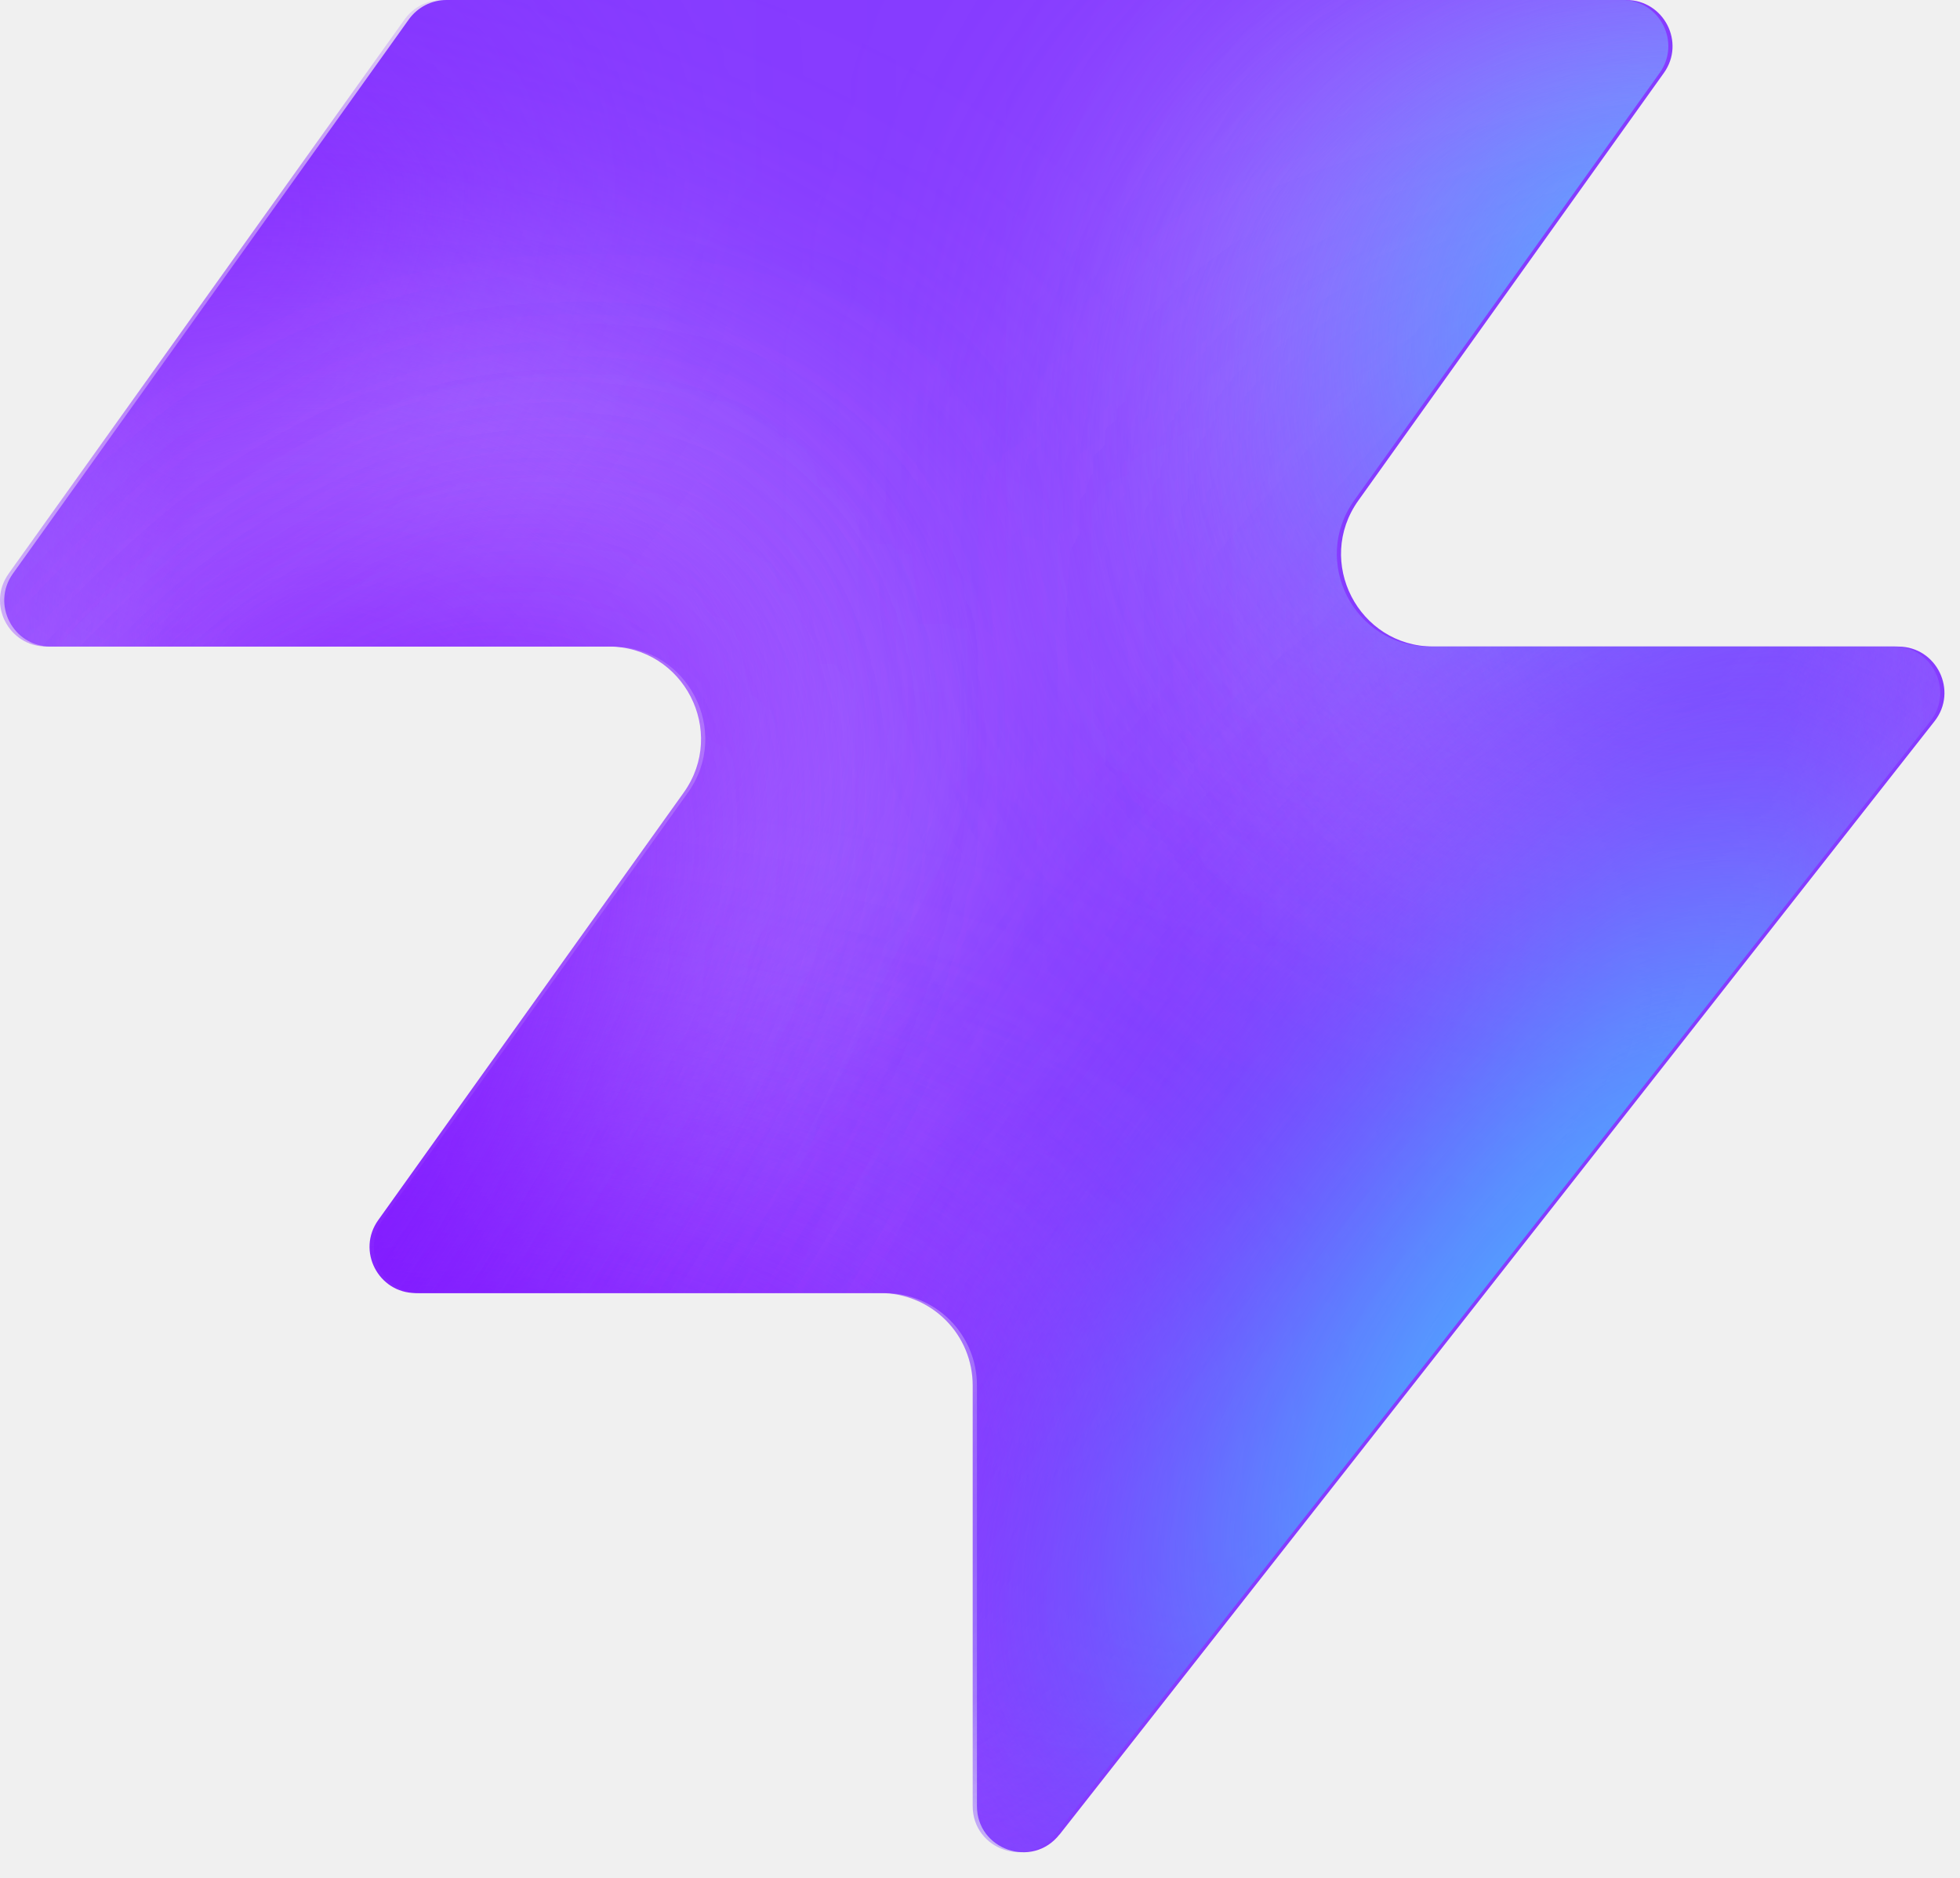
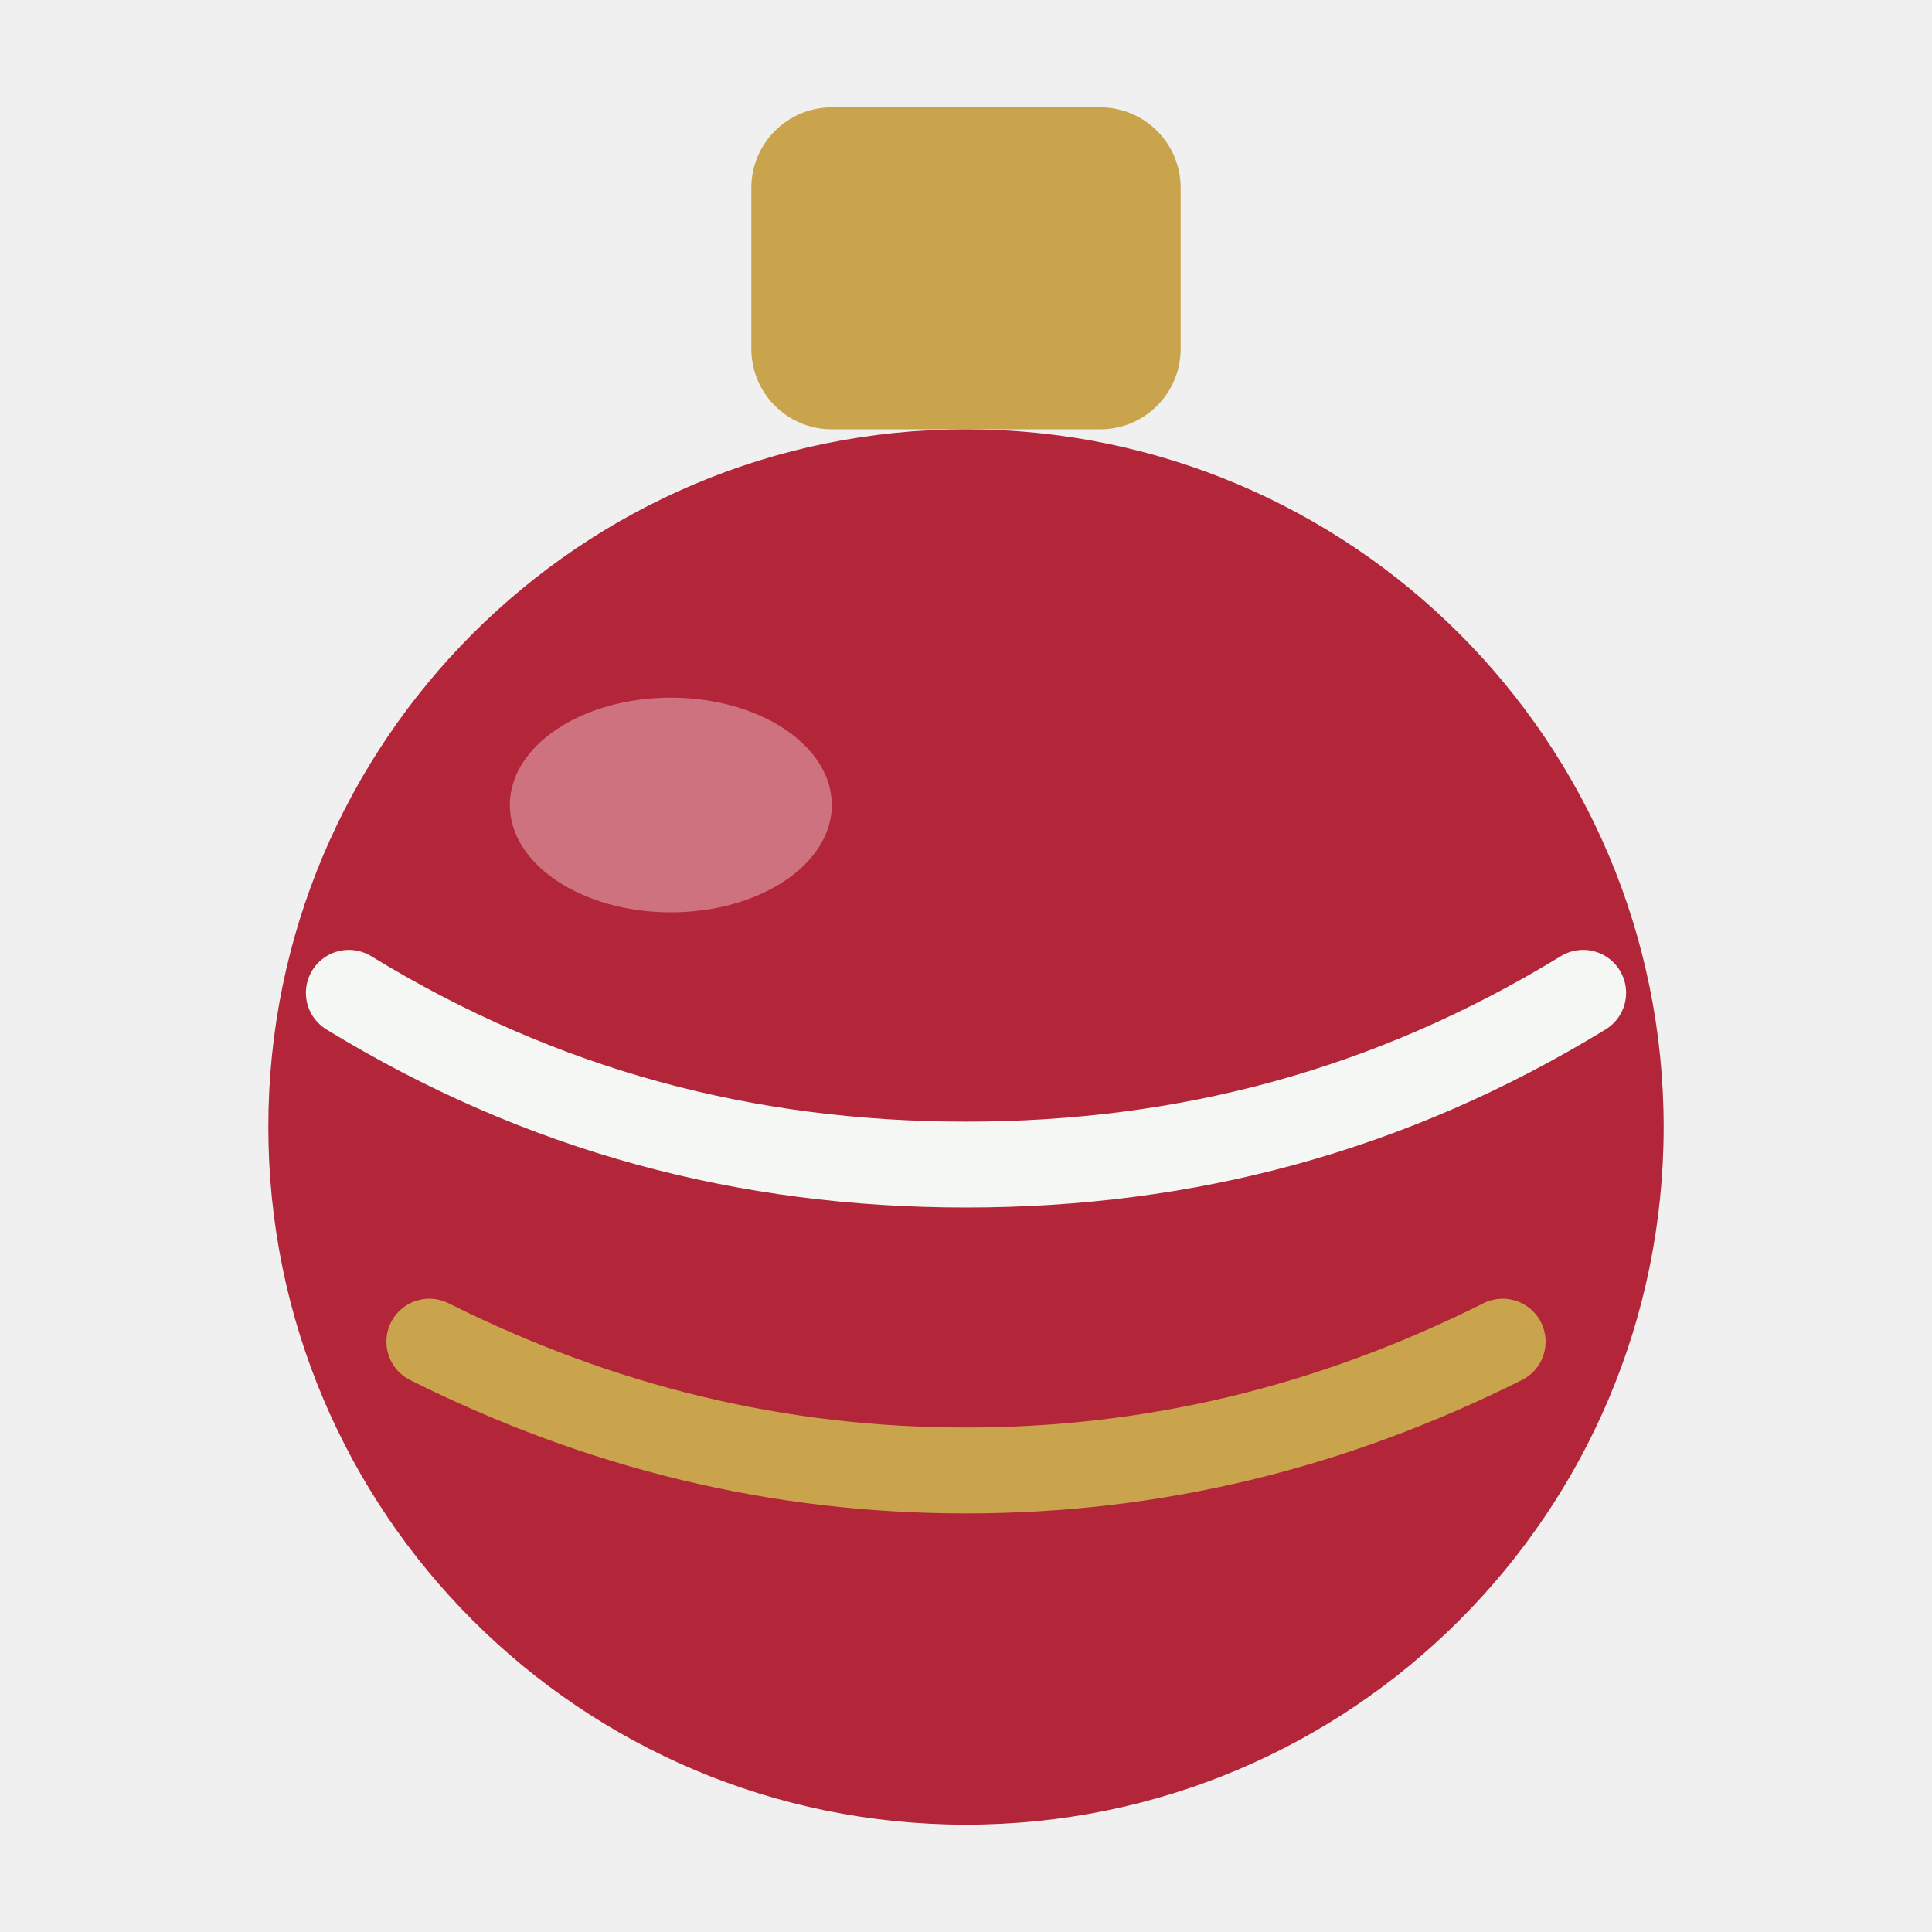
- <svg xmlns="http://www.w3.org/2000/svg" width="48" height="46" fill="none" viewBox="0 0 48 46">
-   <path fill="#863bff" d="M25.946 44.938c-.664.845-2.021.375-2.021-.698V33.937a2.26 2.26 0 0 0-2.262-2.262H10.287c-.92 0-1.456-1.04-.92-1.788l7.48-10.471c1.07-1.497 0-3.578-1.842-3.578H1.237c-.92 0-1.456-1.04-.92-1.788L10.013.474c.214-.297.556-.474.92-.474h28.894c.92 0 1.456 1.04.92 1.788l-7.48 10.471c-1.07 1.498 0 3.579 1.842 3.579h11.377c.943 0 1.473 1.088.89 1.83L25.947 44.94z" style="fill:#863bff;fill:color(display-p3 .525 .23 1);fill-opacity:1" />
-   <mask id="a" width="48" height="46" x="0" y="0" maskUnits="userSpaceOnUse" style="mask-type:alpha">
-     <path fill="#000" d="M25.842 44.938c-.664.844-2.021.375-2.021-.698V33.937a2.26 2.26 0 0 0-2.262-2.262H10.183c-.92 0-1.456-1.04-.92-1.788l7.48-10.471c1.07-1.498 0-3.579-1.842-3.579H1.133c-.92 0-1.456-1.04-.92-1.787L9.91.473c.214-.297.556-.474.92-.474h28.894c.92 0 1.456 1.04.92 1.788l-7.48 10.471c-1.07 1.498 0 3.578 1.842 3.578h11.377c.943 0 1.473 1.088.89 1.832L25.843 44.94z" style="fill:#000;fill-opacity:1" />
-   </mask>
-   <g mask="url(#a)">
-     <g filter="url(#b)">
-       <ellipse cx="5.508" cy="14.704" fill="#ede6ff" rx="5.508" ry="14.704" style="fill:#ede6ff;fill:color(display-p3 .927 .903 1);fill-opacity:1" transform="matrix(.00324 1 1 -.00324 -4.47 31.516)" />
-     </g>
-     <g filter="url(#c)">
-       <ellipse cx="10.399" cy="29.851" fill="#ede6ff" rx="10.399" ry="29.851" style="fill:#ede6ff;fill:color(display-p3 .927 .903 1);fill-opacity:1" transform="matrix(.00324 1 1 -.00324 -39.328 7.883)" />
-     </g>
-     <g filter="url(#d)">
-       <ellipse cx="5.508" cy="30.487" fill="#7e14ff" rx="5.508" ry="30.487" style="fill:#7e14ff;fill:color(display-p3 .492 .077 1);fill-opacity:1" transform="rotate(89.814 -25.913 -14.639)scale(1 -1)" />
-     </g>
-     <g filter="url(#e)">
-       <ellipse cx="5.508" cy="30.599" fill="#7e14ff" rx="5.508" ry="30.599" style="fill:#7e14ff;fill:color(display-p3 .492 .077 1);fill-opacity:1" transform="rotate(89.814 -32.644 -3.334)scale(1 -1)" />
-     </g>
-     <g filter="url(#f)">
-       <ellipse cx="5.508" cy="30.599" fill="#7e14ff" rx="5.508" ry="30.599" style="fill:#7e14ff;fill:color(display-p3 .492 .077 1);fill-opacity:1" transform="matrix(.00324 1 1 -.00324 -34.34 30.47)" />
-     </g>
-     <g filter="url(#g)">
-       <ellipse cx="14.072" cy="22.078" fill="#ede6ff" rx="14.072" ry="22.078" style="fill:#ede6ff;fill:color(display-p3 .927 .903 1);fill-opacity:1" transform="rotate(93.35 24.506 48.493)scale(-1 1)" />
-     </g>
-     <g filter="url(#h)">
-       <ellipse cx="3.47" cy="21.501" fill="#7e14ff" rx="3.47" ry="21.501" style="fill:#7e14ff;fill:color(display-p3 .492 .077 1);fill-opacity:1" transform="rotate(89.009 28.708 47.59)scale(-1 1)" />
-     </g>
-     <g filter="url(#i)">
-       <ellipse cx="3.47" cy="21.501" fill="#7e14ff" rx="3.47" ry="21.501" style="fill:#7e14ff;fill:color(display-p3 .492 .077 1);fill-opacity:1" transform="rotate(89.009 28.708 47.59)scale(-1 1)" />
-     </g>
-     <g filter="url(#j)">
-       <ellipse cx=".387" cy="8.972" fill="#7e14ff" rx="4.407" ry="29.108" style="fill:#7e14ff;fill:color(display-p3 .492 .077 1);fill-opacity:1" transform="rotate(39.51 .387 8.972)" />
-     </g>
-     <g filter="url(#k)">
-       <ellipse cx="47.523" cy="-6.092" fill="#7e14ff" rx="4.407" ry="29.108" style="fill:#7e14ff;fill:color(display-p3 .492 .077 1);fill-opacity:1" transform="rotate(37.892 47.523 -6.092)" />
-     </g>
-     <g filter="url(#l)">
-       <ellipse cx="41.412" cy="6.333" fill="#47bfff" rx="5.971" ry="9.665" style="fill:#47bfff;fill:color(display-p3 .28 .748 1);fill-opacity:1" transform="rotate(37.892 41.412 6.333)" />
-     </g>
-     <g filter="url(#m)">
-       <ellipse cx="-1.879" cy="38.332" fill="#7e14ff" rx="4.407" ry="29.108" style="fill:#7e14ff;fill:color(display-p3 .492 .077 1);fill-opacity:1" transform="rotate(37.892 -1.88 38.332)" />
-     </g>
-     <g filter="url(#n)">
-       <ellipse cx="-1.879" cy="38.332" fill="#7e14ff" rx="4.407" ry="29.108" style="fill:#7e14ff;fill:color(display-p3 .492 .077 1);fill-opacity:1" transform="rotate(37.892 -1.88 38.332)" />
-     </g>
-     <g filter="url(#o)">
-       <ellipse cx="35.651" cy="29.907" fill="#7e14ff" rx="4.407" ry="29.108" style="fill:#7e14ff;fill:color(display-p3 .492 .077 1);fill-opacity:1" transform="rotate(37.892 35.651 29.907)" />
-     </g>
-     <g filter="url(#p)">
-       <ellipse cx="38.418" cy="32.4" fill="#47bfff" rx="5.971" ry="15.297" style="fill:#47bfff;fill:color(display-p3 .28 .748 1);fill-opacity:1" transform="rotate(37.892 38.418 32.4)" />
-     </g>
-   </g>
-   <defs>
-     <filter id="b" width="60.045" height="41.654" x="-19.77" y="16.149" color-interpolation-filters="sRGB" filterUnits="userSpaceOnUse">
-       <feFlood flood-opacity="0" result="BackgroundImageFix" />
-       <feBlend in="SourceGraphic" in2="BackgroundImageFix" result="shape" />
-       <feGaussianBlur result="effect1_foregroundBlur_2002_17158" stdDeviation="7.659" />
-     </filter>
-     <filter id="c" width="90.34" height="51.437" x="-54.613" y="-7.533" color-interpolation-filters="sRGB" filterUnits="userSpaceOnUse">
-       <feFlood flood-opacity="0" result="BackgroundImageFix" />
-       <feBlend in="SourceGraphic" in2="BackgroundImageFix" result="shape" />
-       <feGaussianBlur result="effect1_foregroundBlur_2002_17158" stdDeviation="7.659" />
-     </filter>
-     <filter id="d" width="79.355" height="29.4" x="-49.64" y="2.03" color-interpolation-filters="sRGB" filterUnits="userSpaceOnUse">
-       <feFlood flood-opacity="0" result="BackgroundImageFix" />
-       <feBlend in="SourceGraphic" in2="BackgroundImageFix" result="shape" />
-       <feGaussianBlur result="effect1_foregroundBlur_2002_17158" stdDeviation="4.596" />
-     </filter>
-     <filter id="e" width="79.579" height="29.4" x="-45.045" y="20.029" color-interpolation-filters="sRGB" filterUnits="userSpaceOnUse">
-       <feFlood flood-opacity="0" result="BackgroundImageFix" />
-       <feBlend in="SourceGraphic" in2="BackgroundImageFix" result="shape" />
-       <feGaussianBlur result="effect1_foregroundBlur_2002_17158" stdDeviation="4.596" />
-     </filter>
-     <filter id="f" width="79.579" height="29.4" x="-43.513" y="21.178" color-interpolation-filters="sRGB" filterUnits="userSpaceOnUse">
-       <feFlood flood-opacity="0" result="BackgroundImageFix" />
-       <feBlend in="SourceGraphic" in2="BackgroundImageFix" result="shape" />
-       <feGaussianBlur result="effect1_foregroundBlur_2002_17158" stdDeviation="4.596" />
-     </filter>
-     <filter id="g" width="74.749" height="58.852" x="15.756" y="-17.901" color-interpolation-filters="sRGB" filterUnits="userSpaceOnUse">
-       <feFlood flood-opacity="0" result="BackgroundImageFix" />
-       <feBlend in="SourceGraphic" in2="BackgroundImageFix" result="shape" />
-       <feGaussianBlur result="effect1_foregroundBlur_2002_17158" stdDeviation="7.659" />
-     </filter>
-     <filter id="h" width="61.377" height="25.362" x="23.548" y="2.284" color-interpolation-filters="sRGB" filterUnits="userSpaceOnUse">
-       <feFlood flood-opacity="0" result="BackgroundImageFix" />
-       <feBlend in="SourceGraphic" in2="BackgroundImageFix" result="shape" />
-       <feGaussianBlur result="effect1_foregroundBlur_2002_17158" stdDeviation="4.596" />
-     </filter>
-     <filter id="i" width="61.377" height="25.362" x="23.548" y="2.284" color-interpolation-filters="sRGB" filterUnits="userSpaceOnUse">
-       <feFlood flood-opacity="0" result="BackgroundImageFix" />
-       <feBlend in="SourceGraphic" in2="BackgroundImageFix" result="shape" />
-       <feGaussianBlur result="effect1_foregroundBlur_2002_17158" stdDeviation="4.596" />
-     </filter>
-     <filter id="j" width="56.045" height="63.649" x="-27.636" y="-22.853" color-interpolation-filters="sRGB" filterUnits="userSpaceOnUse">
-       <feFlood flood-opacity="0" result="BackgroundImageFix" />
-       <feBlend in="SourceGraphic" in2="BackgroundImageFix" result="shape" />
-       <feGaussianBlur result="effect1_foregroundBlur_2002_17158" stdDeviation="4.596" />
-     </filter>
-     <filter id="k" width="54.814" height="64.646" x="20.116" y="-38.415" color-interpolation-filters="sRGB" filterUnits="userSpaceOnUse">
-       <feFlood flood-opacity="0" result="BackgroundImageFix" />
-       <feBlend in="SourceGraphic" in2="BackgroundImageFix" result="shape" />
-       <feGaussianBlur result="effect1_foregroundBlur_2002_17158" stdDeviation="4.596" />
-     </filter>
-     <filter id="l" width="33.541" height="35.313" x="24.641" y="-11.323" color-interpolation-filters="sRGB" filterUnits="userSpaceOnUse">
-       <feFlood flood-opacity="0" result="BackgroundImageFix" />
-       <feBlend in="SourceGraphic" in2="BackgroundImageFix" result="shape" />
-       <feGaussianBlur result="effect1_foregroundBlur_2002_17158" stdDeviation="4.596" />
-     </filter>
-     <filter id="m" width="54.814" height="64.646" x="-29.286" y="6.009" color-interpolation-filters="sRGB" filterUnits="userSpaceOnUse">
-       <feFlood flood-opacity="0" result="BackgroundImageFix" />
-       <feBlend in="SourceGraphic" in2="BackgroundImageFix" result="shape" />
-       <feGaussianBlur result="effect1_foregroundBlur_2002_17158" stdDeviation="4.596" />
-     </filter>
-     <filter id="n" width="54.814" height="64.646" x="-29.286" y="6.009" color-interpolation-filters="sRGB" filterUnits="userSpaceOnUse">
-       <feFlood flood-opacity="0" result="BackgroundImageFix" />
-       <feBlend in="SourceGraphic" in2="BackgroundImageFix" result="shape" />
-       <feGaussianBlur result="effect1_foregroundBlur_2002_17158" stdDeviation="4.596" />
-     </filter>
-     <filter id="o" width="54.814" height="64.646" x="8.244" y="-2.416" color-interpolation-filters="sRGB" filterUnits="userSpaceOnUse">
-       <feFlood flood-opacity="0" result="BackgroundImageFix" />
-       <feBlend in="SourceGraphic" in2="BackgroundImageFix" result="shape" />
-       <feGaussianBlur result="effect1_foregroundBlur_2002_17158" stdDeviation="4.596" />
-     </filter>
-     <filter id="p" width="39.409" height="43.623" x="18.713" y="10.588" color-interpolation-filters="sRGB" filterUnits="userSpaceOnUse">
-       <feFlood flood-opacity="0" result="BackgroundImageFix" />
-       <feBlend in="SourceGraphic" in2="BackgroundImageFix" result="shape" />
-       <feGaussianBlur result="effect1_foregroundBlur_2002_17158" stdDeviation="4.596" />
-     </filter>
-   </defs>
+ <svg xmlns="http://www.w3.org/2000/svg" viewBox="0 0 36 36">
+   <rect x="14" y="2" width="8" height="6" rx="1.5" fill="#C9A44C" />
+   <circle cx="18" cy="21" r="13" fill="#B3263A" />
+   <path d="M6.5 18.5c3.6 2.2 7.4 3.2 11.5 3.2s7.9-1 11.5-3.2" stroke="#F5F7F4" stroke-width="1.6" fill="none" stroke-linecap="round" />
+   <path d="M8 25c3.2 1.6 6.5 2.4 10 2.4s6.8-.8 10-2.4" stroke="#C9A44C" stroke-width="1.6" fill="none" stroke-linecap="round" />
+   <ellipse cx="12.5" cy="15" rx="3" ry="2" fill="#fff" opacity=".35" />
</svg>
